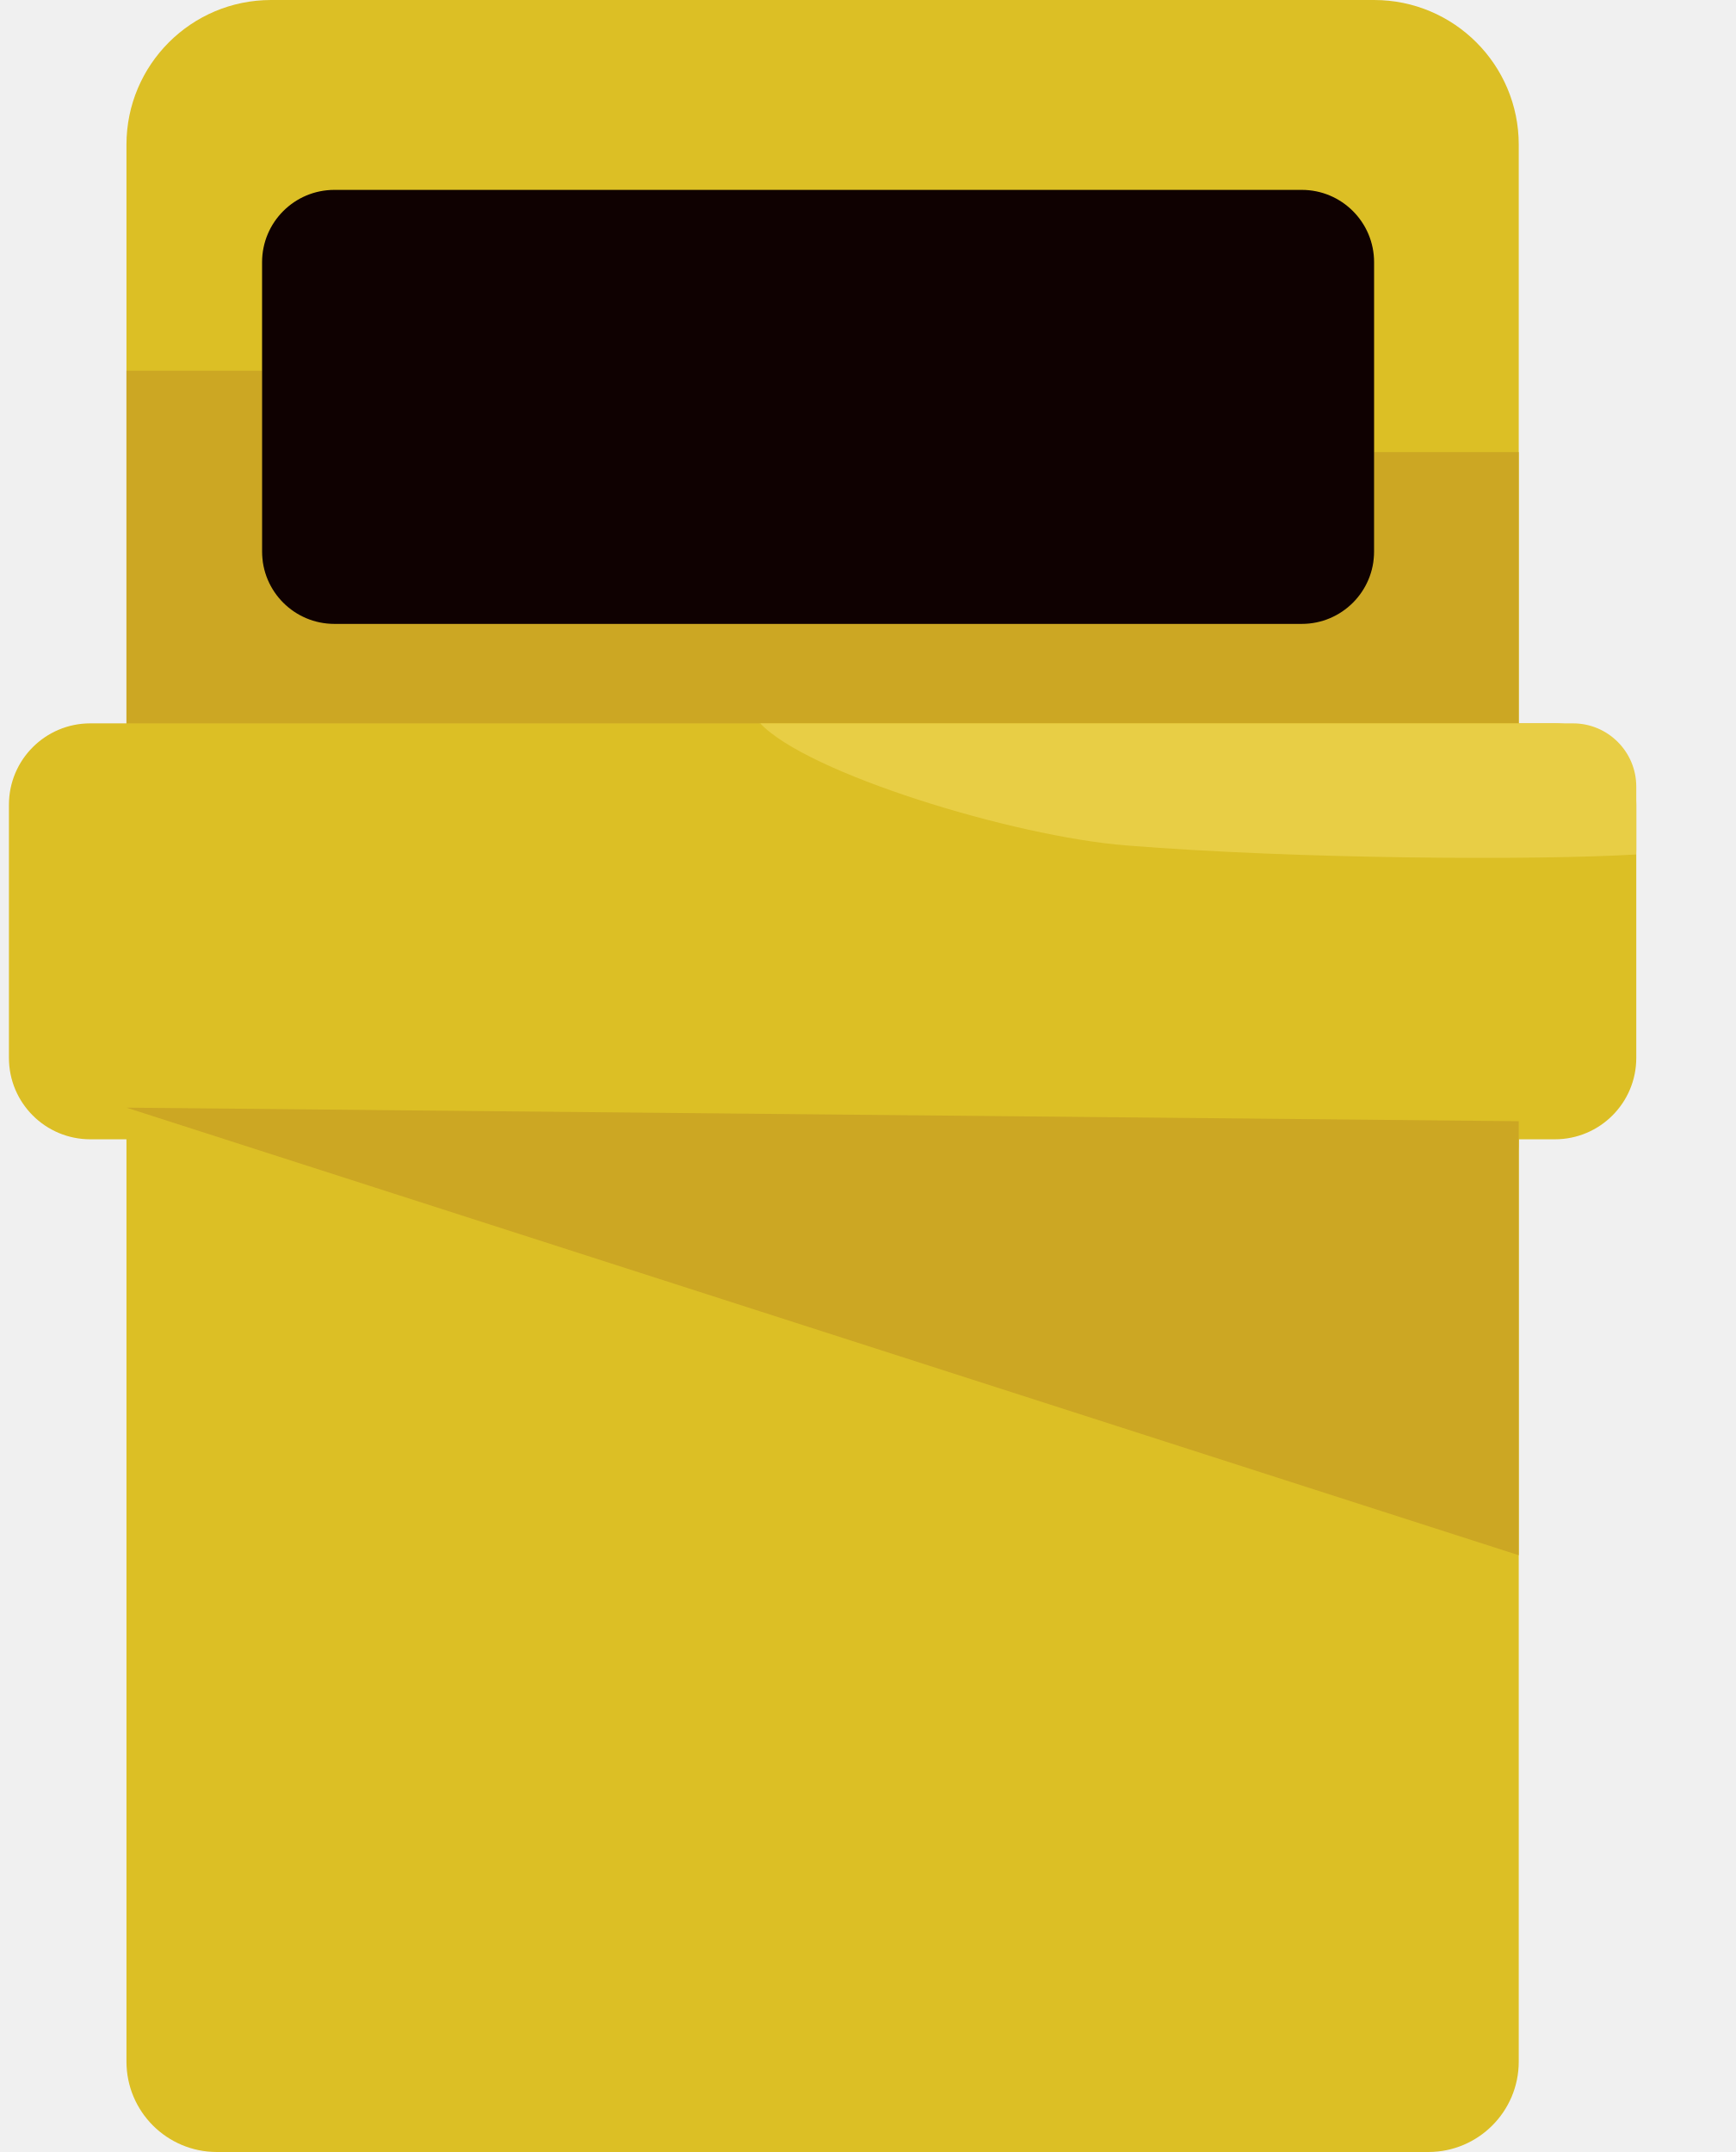
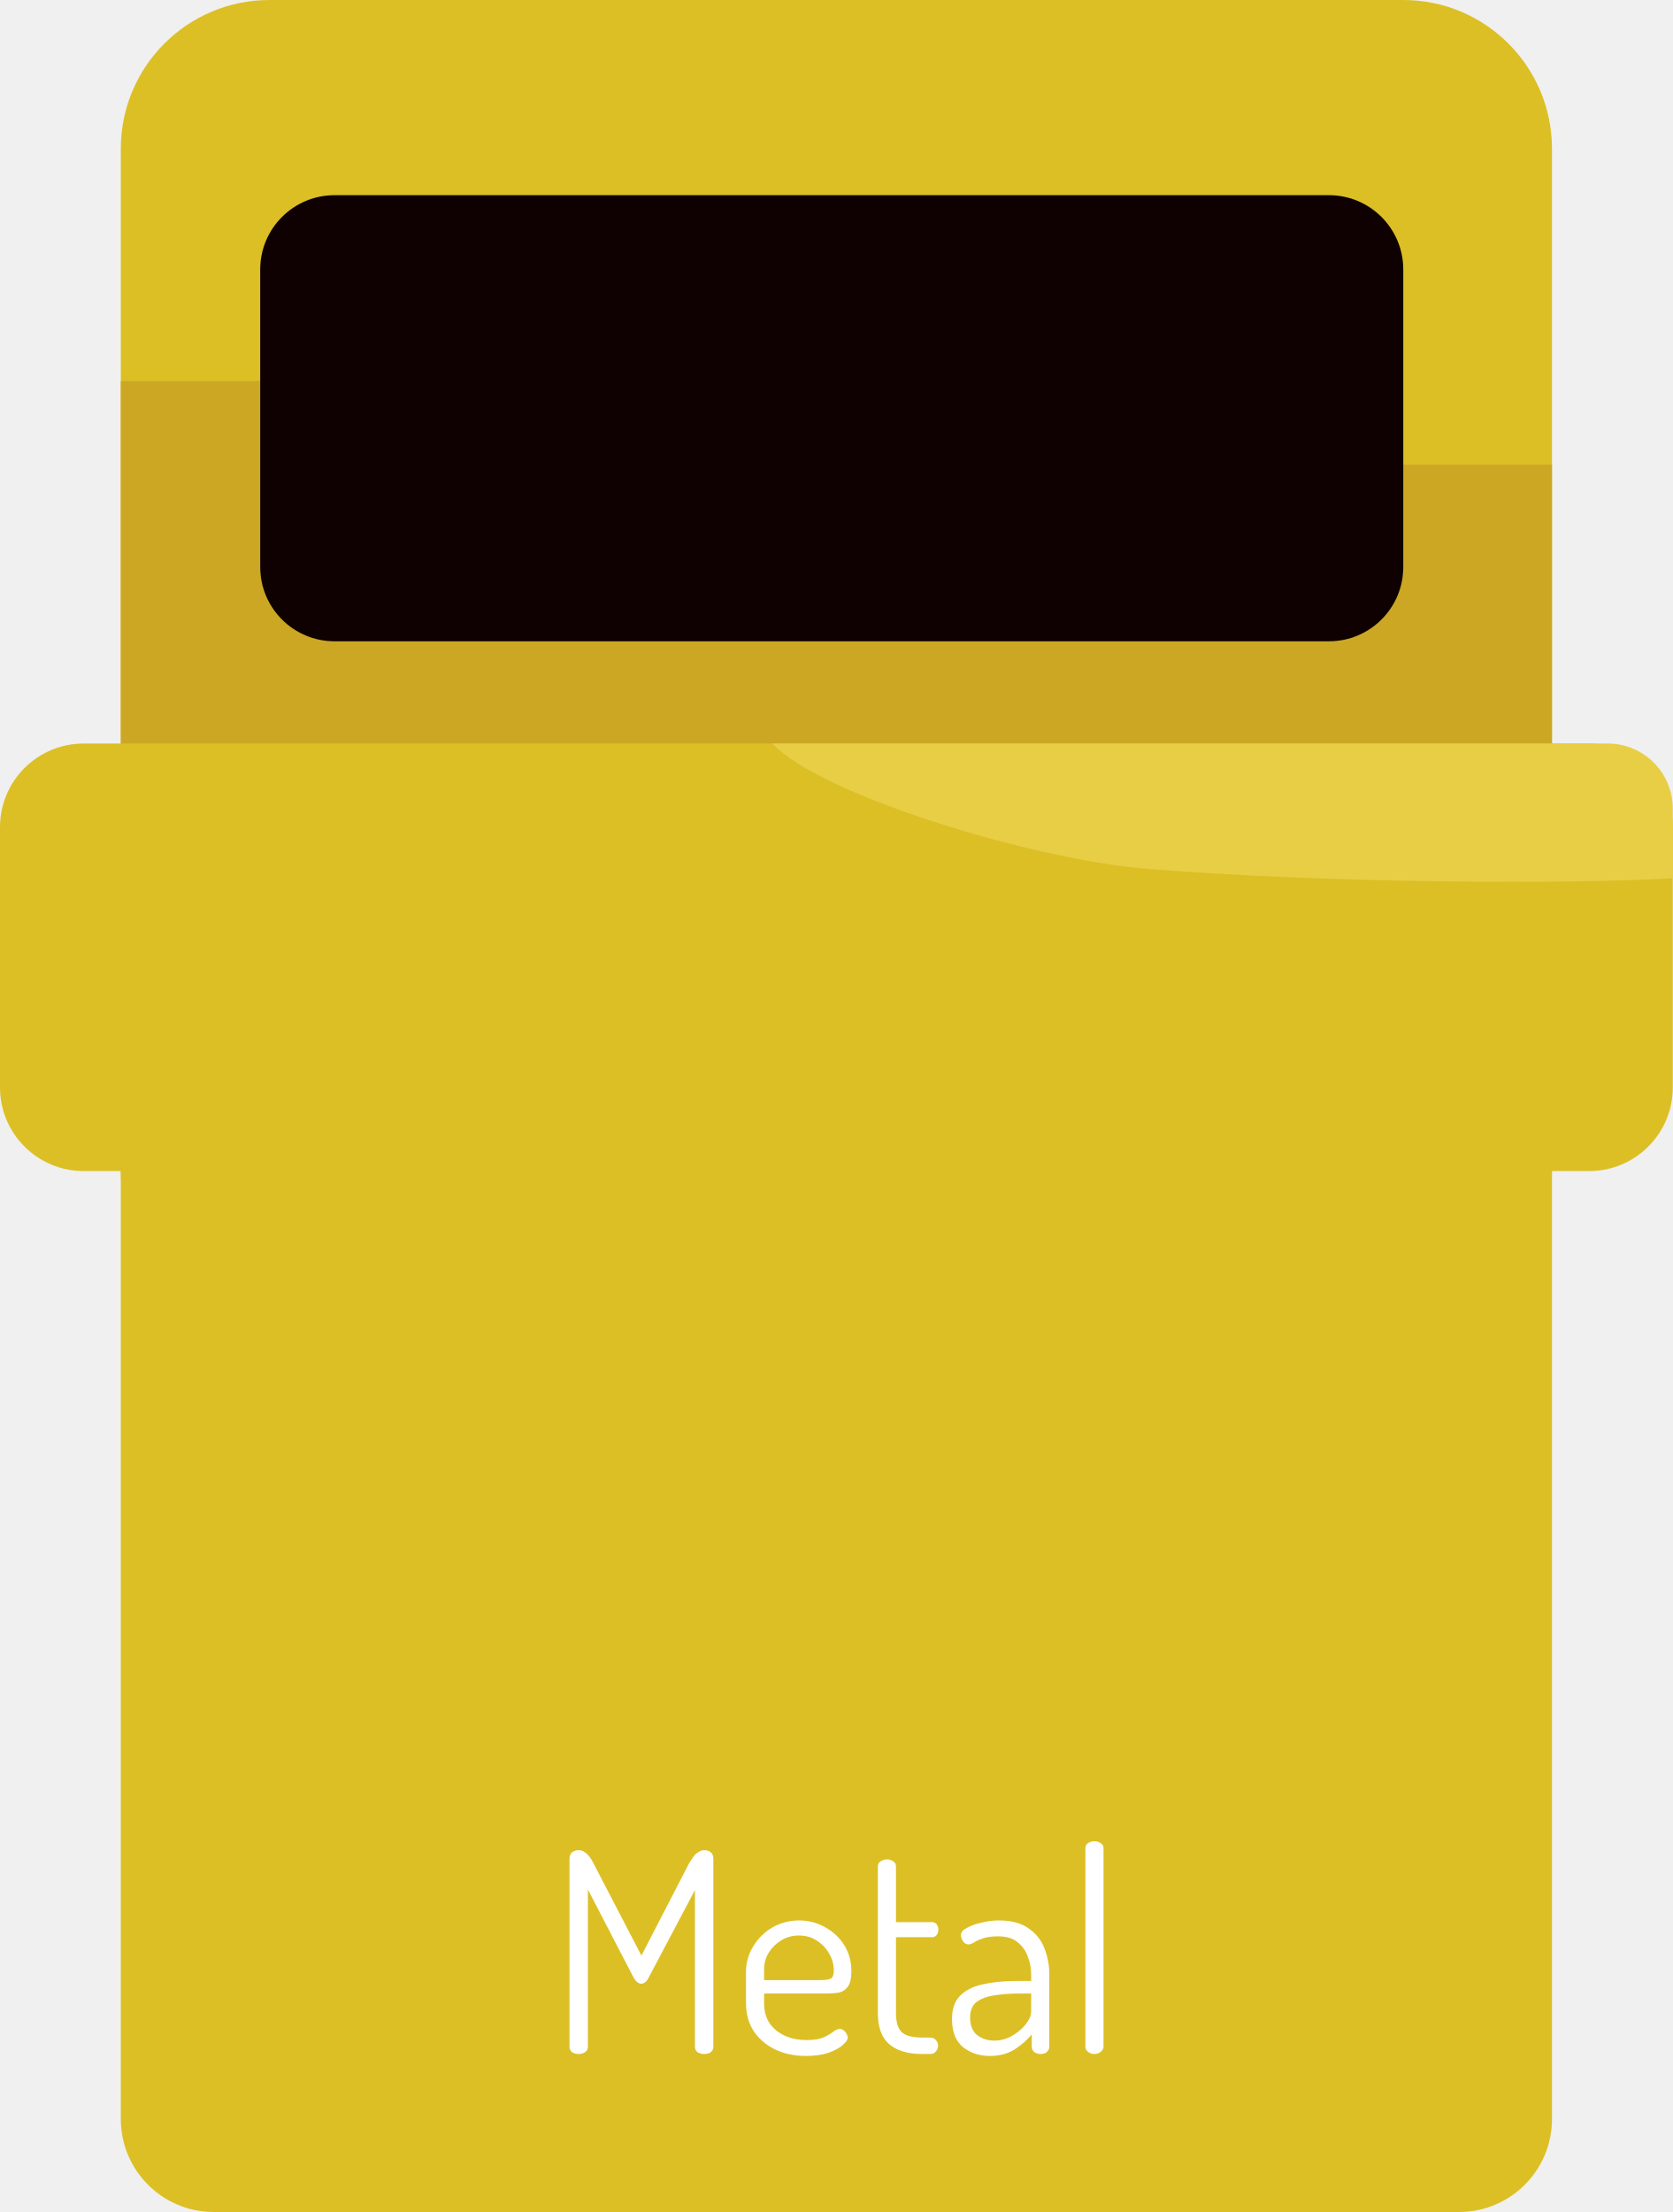
- <svg xmlns="http://www.w3.org/2000/svg" width="192" height="238" viewBox="0 0 192 238" fill="none">
-   <rect width="154" height="135" rx="10" transform="matrix(-1 0 0 1 167.988 103)" fill="#DCBF25" />
-   <rect width="154" height="142" rx="16" transform="matrix(-1 0 0 1 167.988 0)" fill="#DCBF25" />
-   <path d="M13.988 41H28.988V62H151.988V50H167.988V95.5L13.988 90V41Z" fill="#CCA723" />
-   <rect width="180" height="46" rx="9" transform="matrix(-1 0 0 1 180.988 80)" fill="#DCBF25" />
-   <path fill-rule="evenodd" clip-rule="evenodd" d="M84.094 80C89.224 85.5 112.023 92.5 124.562 93.5C143.646 95.022 169.752 95.166 180.971 94.501C180.982 94.336 180.988 94.168 180.988 94L180.988 87C180.988 83.134 177.854 80 173.988 80L83.988 80C84.025 80.029 84.058 80.032 84.094 80Z" fill="#E8CE45" />
-   <rect width="123" height="48" rx="8" transform="matrix(-1 0 0 1 151.988 21)" fill="#0F0101" />
-   <path d="M167.988 124L13.988 122.5L167.988 172L167.988 124Z" fill="#CCA723" />
+ <svg xmlns="http://www.w3.org/2000/svg" width="180" height="238" viewBox="0 0 180 238" fill="none">
+   <rect width="154" height="135" rx="10" transform="matrix(-1 0 0 1 167 103)" fill="#DCBF25" />
+   <rect width="154" height="142" rx="16" transform="matrix(-1 0 0 1 167 0)" fill="#DCBF25" />
+   <path d="M13 41H28V62H151V50H167V95.5L13 90V41Z" fill="#CCA723" />
+   <rect width="180" height="46" rx="9" transform="matrix(-1 0 0 1 180 80)" fill="#DCBF25" />
+   <path fill-rule="evenodd" clip-rule="evenodd" d="M83.106 80C88.236 85.5 111.034 92.5 123.574 93.5C142.657 95.022 168.763 95.166 179.982 94.501C179.994 94.336 180 94.168 180 94L180 87C180 83.134 176.866 80 173 80L83 80C83.037 80.029 83.07 80.032 83.106 80Z" fill="#E8CE45" />
+   <rect width="123" height="48" rx="8" transform="matrix(-1 0 0 1 151 21)" fill="#0F0101" />
+   <path d="M62.27 221C62.01 221 61.78 220.94 61.58 220.82C61.38 220.68 61.28 220.48 61.28 220.22V200.03C61.28 199.67 61.38 199.42 61.58 199.28C61.78 199.14 62.01 199.07 62.27 199.07C62.51 199.07 62.72 199.14 62.9 199.28C63.1 199.4 63.28 199.57 63.44 199.79C63.6 199.99 63.74 200.22 63.86 200.48L69.02 210.41L74.15 200.48C74.31 200.22 74.46 199.99 74.6 199.79C74.76 199.57 74.94 199.4 75.14 199.28C75.34 199.14 75.55 199.07 75.77 199.07C76.05 199.07 76.28 199.14 76.46 199.28C76.66 199.42 76.76 199.67 76.76 200.03V220.22C76.76 220.48 76.66 220.68 76.46 220.82C76.26 220.94 76.03 221 75.77 221C75.53 221 75.3 220.94 75.08 220.82C74.88 220.68 74.78 220.48 74.78 220.22V203.36L69.8 212.78C69.68 213.02 69.55 213.19 69.41 213.29C69.27 213.39 69.13 213.44 68.99 213.44C68.87 213.44 68.74 213.39 68.6 213.29C68.46 213.19 68.32 213.02 68.18 212.78L63.26 203.3V220.22C63.26 220.48 63.15 220.68 62.93 220.82C62.73 220.94 62.51 221 62.27 221ZM86.722 221.21C85.462 221.21 84.342 220.97 83.362 220.49C82.402 220.01 81.642 219.35 81.082 218.51C80.542 217.65 80.272 216.65 80.272 215.51V212.18C80.272 211.18 80.532 210.26 81.052 209.42C81.572 208.56 82.262 207.88 83.122 207.38C84.002 206.88 84.962 206.63 86.002 206.63C87.002 206.63 87.922 206.87 88.762 207.35C89.622 207.81 90.312 208.45 90.832 209.27C91.352 210.09 91.612 211.04 91.612 212.12C91.612 212.88 91.482 213.43 91.222 213.77C90.962 214.11 90.632 214.32 90.232 214.4C89.852 214.46 89.442 214.49 89.002 214.49H82.222V215.6C82.222 216.8 82.652 217.75 83.512 218.45C84.372 219.15 85.462 219.5 86.782 219.5C87.582 219.5 88.202 219.4 88.642 219.2C89.082 219 89.422 218.8 89.662 218.6C89.922 218.4 90.162 218.3 90.382 218.3C90.542 218.3 90.682 218.36 90.802 218.48C90.942 218.58 91.042 218.7 91.102 218.84C91.182 218.98 91.222 219.11 91.222 219.23C91.222 219.45 91.042 219.72 90.682 220.04C90.322 220.36 89.802 220.64 89.122 220.88C88.442 221.1 87.642 221.21 86.722 221.21ZM82.222 213.05H88.222C88.822 213.05 89.222 212.99 89.422 212.87C89.622 212.73 89.722 212.45 89.722 212.03C89.722 211.39 89.562 210.79 89.242 210.23C88.922 209.65 88.482 209.18 87.922 208.82C87.362 208.44 86.712 208.25 85.972 208.25C85.292 208.25 84.662 208.42 84.082 208.76C83.522 209.1 83.072 209.54 82.732 210.08C82.392 210.62 82.222 211.23 82.222 211.91V213.05ZM99.232 221C97.692 221 96.512 220.65 95.692 219.95C94.872 219.25 94.462 218.13 94.462 216.59V200.81C94.462 200.57 94.562 200.39 94.762 200.27C94.982 200.13 95.202 200.06 95.422 200.06C95.682 200.06 95.912 200.13 96.112 200.27C96.312 200.39 96.412 200.57 96.412 200.81V206.81H100.312C100.512 206.81 100.672 206.89 100.792 207.05C100.912 207.21 100.972 207.4 100.972 207.62C100.972 207.84 100.912 208.03 100.792 208.19C100.672 208.35 100.512 208.43 100.312 208.43H96.412V216.59C96.412 217.57 96.622 218.26 97.042 218.66C97.462 219.04 98.192 219.23 99.232 219.23H100.072C100.352 219.23 100.562 219.32 100.702 219.5C100.862 219.66 100.942 219.86 100.942 220.1C100.942 220.34 100.862 220.55 100.702 220.73C100.562 220.91 100.352 221 100.072 221H99.232ZM106.52 221.21C105.38 221.21 104.41 220.89 103.61 220.25C102.83 219.59 102.44 218.59 102.44 217.25C102.44 216.15 102.73 215.31 103.31 214.73C103.91 214.13 104.73 213.72 105.77 213.5C106.83 213.26 108.05 213.14 109.43 213.14H110.96V212.45C110.96 211.79 110.84 211.15 110.6 210.53C110.38 209.89 110.01 209.37 109.49 208.97C108.99 208.55 108.3 208.34 107.42 208.34C106.76 208.34 106.22 208.41 105.8 208.55C105.38 208.69 105.05 208.84 104.81 209C104.57 209.14 104.37 209.21 104.21 209.21C103.97 209.21 103.77 209.09 103.61 208.85C103.47 208.61 103.4 208.39 103.4 208.19C103.4 207.91 103.61 207.66 104.03 207.44C104.45 207.2 104.97 207.01 105.59 206.87C106.23 206.71 106.86 206.63 107.48 206.63C108.82 206.63 109.88 206.91 110.66 207.47C111.46 208.01 112.03 208.72 112.37 209.6C112.73 210.48 112.91 211.42 112.91 212.42V220.22C112.91 220.44 112.82 220.63 112.64 220.79C112.48 220.93 112.25 221 111.95 221C111.71 221 111.49 220.93 111.29 220.79C111.11 220.63 111.02 220.44 111.02 220.22V218.9C110.52 219.5 109.9 220.04 109.16 220.52C108.42 220.98 107.54 221.21 106.52 221.21ZM107 219.56C107.66 219.56 108.29 219.39 108.89 219.05C109.49 218.71 109.98 218.3 110.36 217.82C110.76 217.32 110.96 216.85 110.96 216.41V214.49H109.7C108.8 214.49 107.94 214.55 107.12 214.67C106.32 214.77 105.66 215 105.14 215.36C104.64 215.72 104.39 216.29 104.39 217.07C104.39 217.93 104.64 218.56 105.14 218.96C105.66 219.36 106.28 219.56 107 219.56ZM117.754 221C117.494 221 117.264 220.92 117.064 220.76C116.884 220.6 116.794 220.42 116.794 220.22V198.86C116.794 198.62 116.884 198.44 117.064 198.32C117.264 198.18 117.494 198.11 117.754 198.11C118.034 198.11 118.264 198.18 118.444 198.32C118.644 198.44 118.744 198.62 118.744 198.86V220.22C118.744 220.42 118.644 220.6 118.444 220.76C118.264 220.92 118.034 221 117.754 221Z" fill="white" />
</svg>
